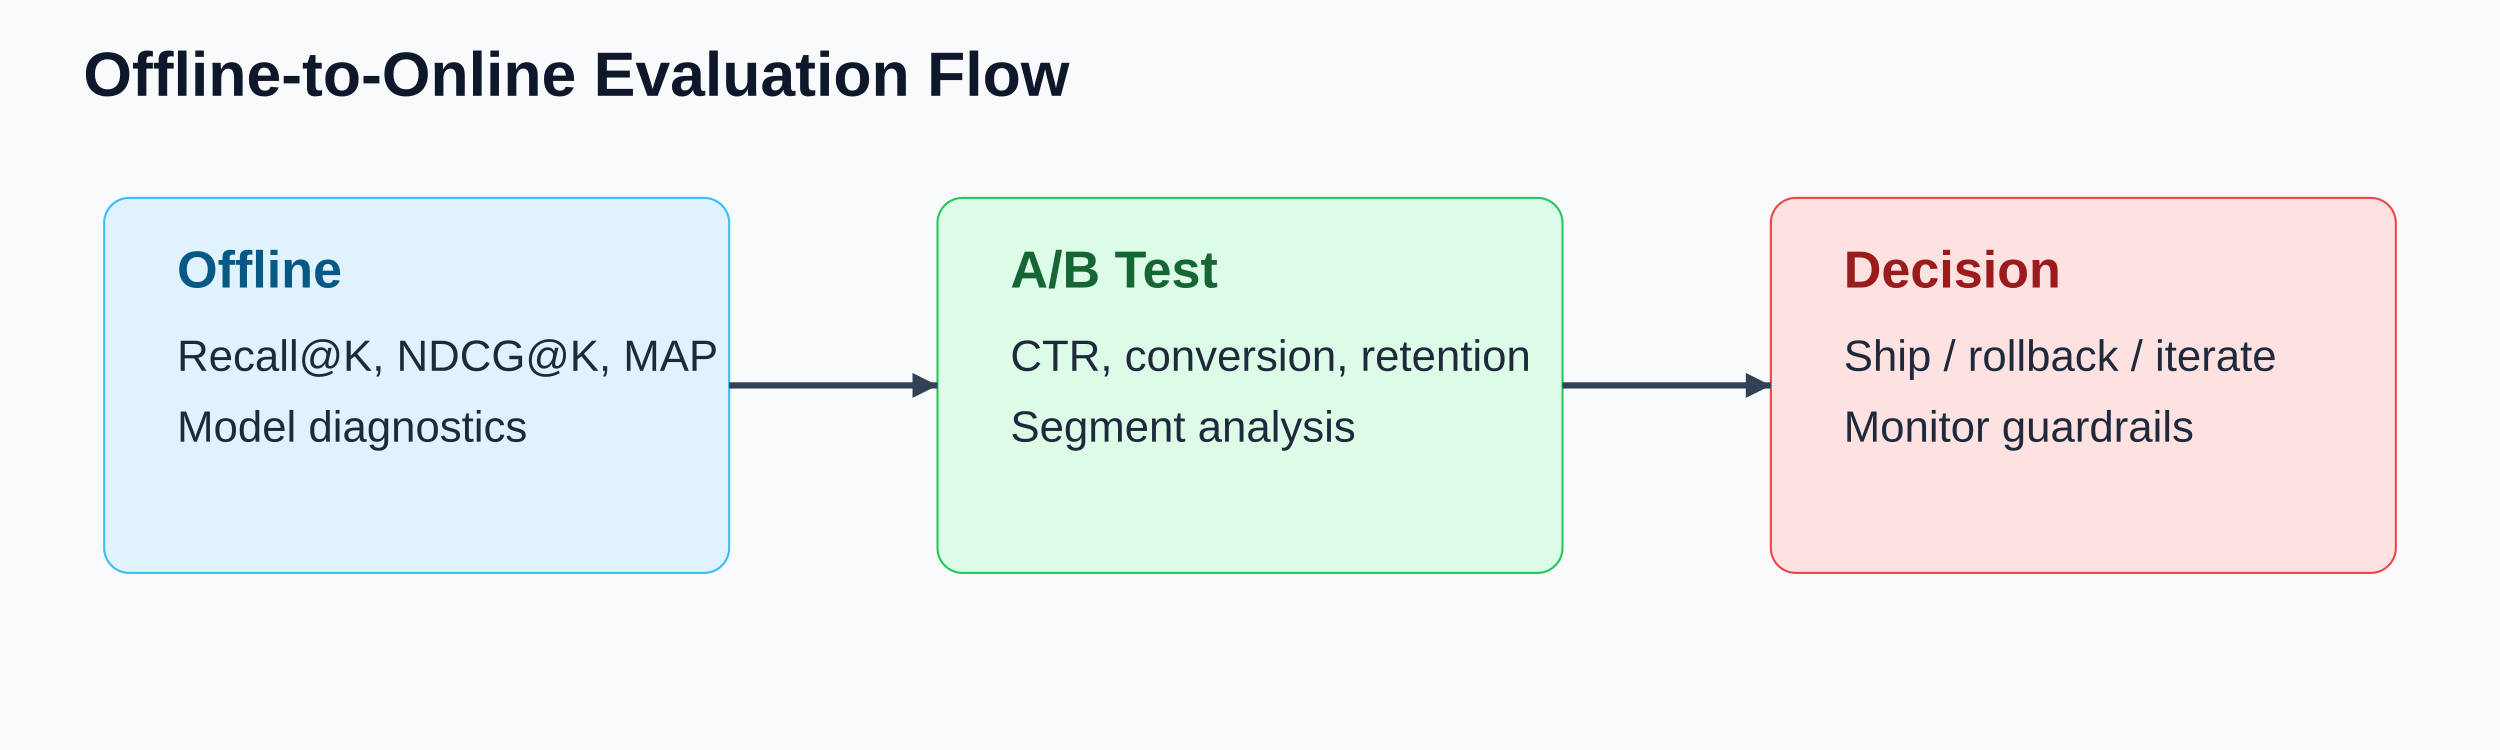
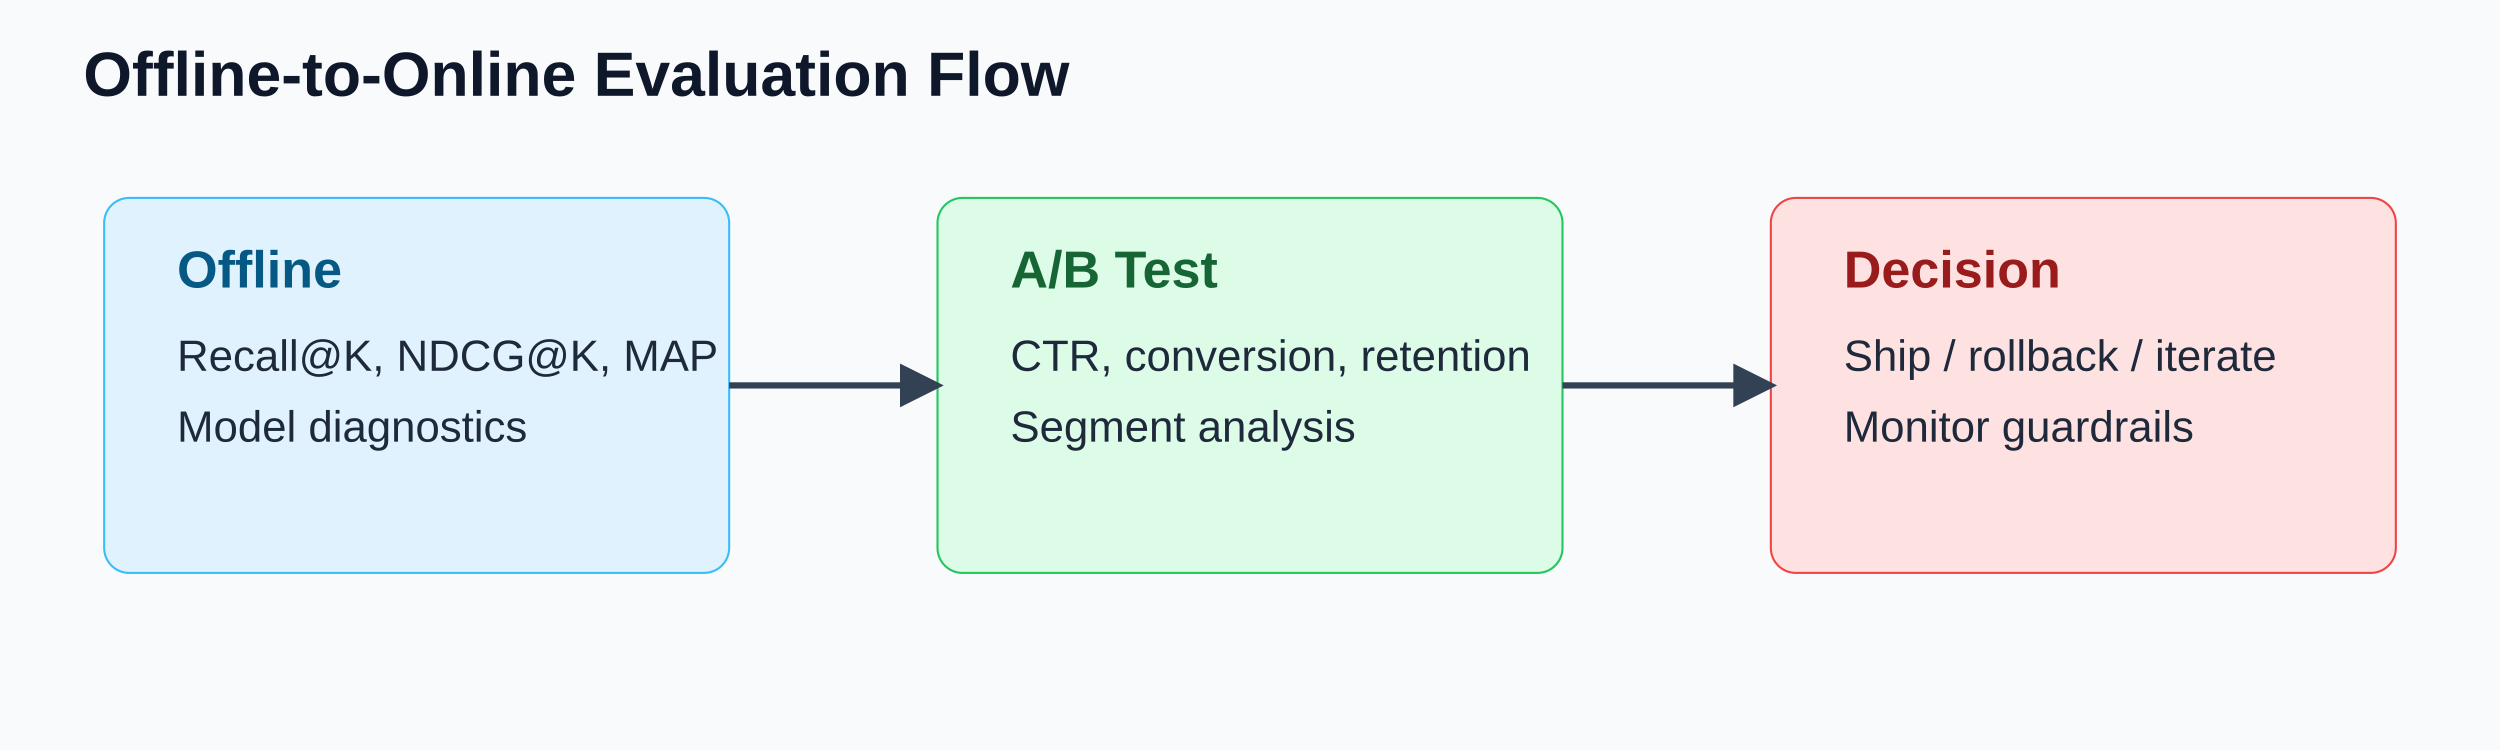
<svg xmlns="http://www.w3.org/2000/svg" width="1200" height="360" viewBox="0 0 1200 360">
+   <defs>
+     <marker id="arrow" markerWidth="7" markerHeight="7" refX="6" refY="3.5" orient="auto">
+       <polygon points="0 0, 7 3.5, 0 7" fill="#334155" />
+     </marker>
+   </defs>
  <rect width="1200" height="360" fill="#f8fafc" />
  <text x="40" y="46" font-family="Arial" font-size="30" font-weight="700" fill="#0f172a">Offline-to-Online Evaluation Flow</text>
  <rect x="50" y="95" width="300" height="180" rx="12" fill="#e0f2fe" stroke="#38bdf8" />
  <text x="85" y="138" font-family="Arial" font-size="25" fill="#075985" font-weight="700">Offline</text>
  <text x="85" y="178" font-family="Arial" font-size="21" fill="#1e293b">Recall@K, NDCG@K, MAP</text>
  <text x="85" y="212" font-family="Arial" font-size="21" fill="#1e293b">Model diagnostics</text>
  <rect x="450" y="95" width="300" height="180" rx="12" fill="#dcfce7" stroke="#22c55e" />
  <text x="485" y="138" font-family="Arial" font-size="25" fill="#166534" font-weight="700">A/B Test</text>
  <text x="485" y="178" font-family="Arial" font-size="21" fill="#1e293b">CTR, conversion, retention</text>
  <text x="485" y="212" font-family="Arial" font-size="21" fill="#1e293b">Segment analysis</text>
  <rect x="850" y="95" width="300" height="180" rx="12" fill="#fee2e2" stroke="#ef4444" />
  <text x="885" y="138" font-family="Arial" font-size="25" fill="#991b1b" font-weight="700">Decision</text>
  <text x="885" y="178" font-family="Arial" font-size="21" fill="#1e293b">Ship / rollback / iterate</text>
  <text x="885" y="212" font-family="Arial" font-size="21" fill="#1e293b">Monitor guardrails</text>
-   <line x1="350" y1="185" x2="450" y2="185" stroke="#334155" stroke-width="3" />
-   <polygon points="450,185 438,179 438,191" fill="#334155" />
-   <line x1="750" y1="185" x2="850" y2="185" stroke="#334155" stroke-width="3" />
-   <polygon points="850,185 838,179 838,191" fill="#334155" />
+   <path d="M350 185 L450 185" stroke="#334155" stroke-width="3" fill="none" marker-end="url(#arrow)" />
+   <path d="M750 185 L850 185" stroke="#334155" stroke-width="3" fill="none" marker-end="url(#arrow)" />
</svg>
